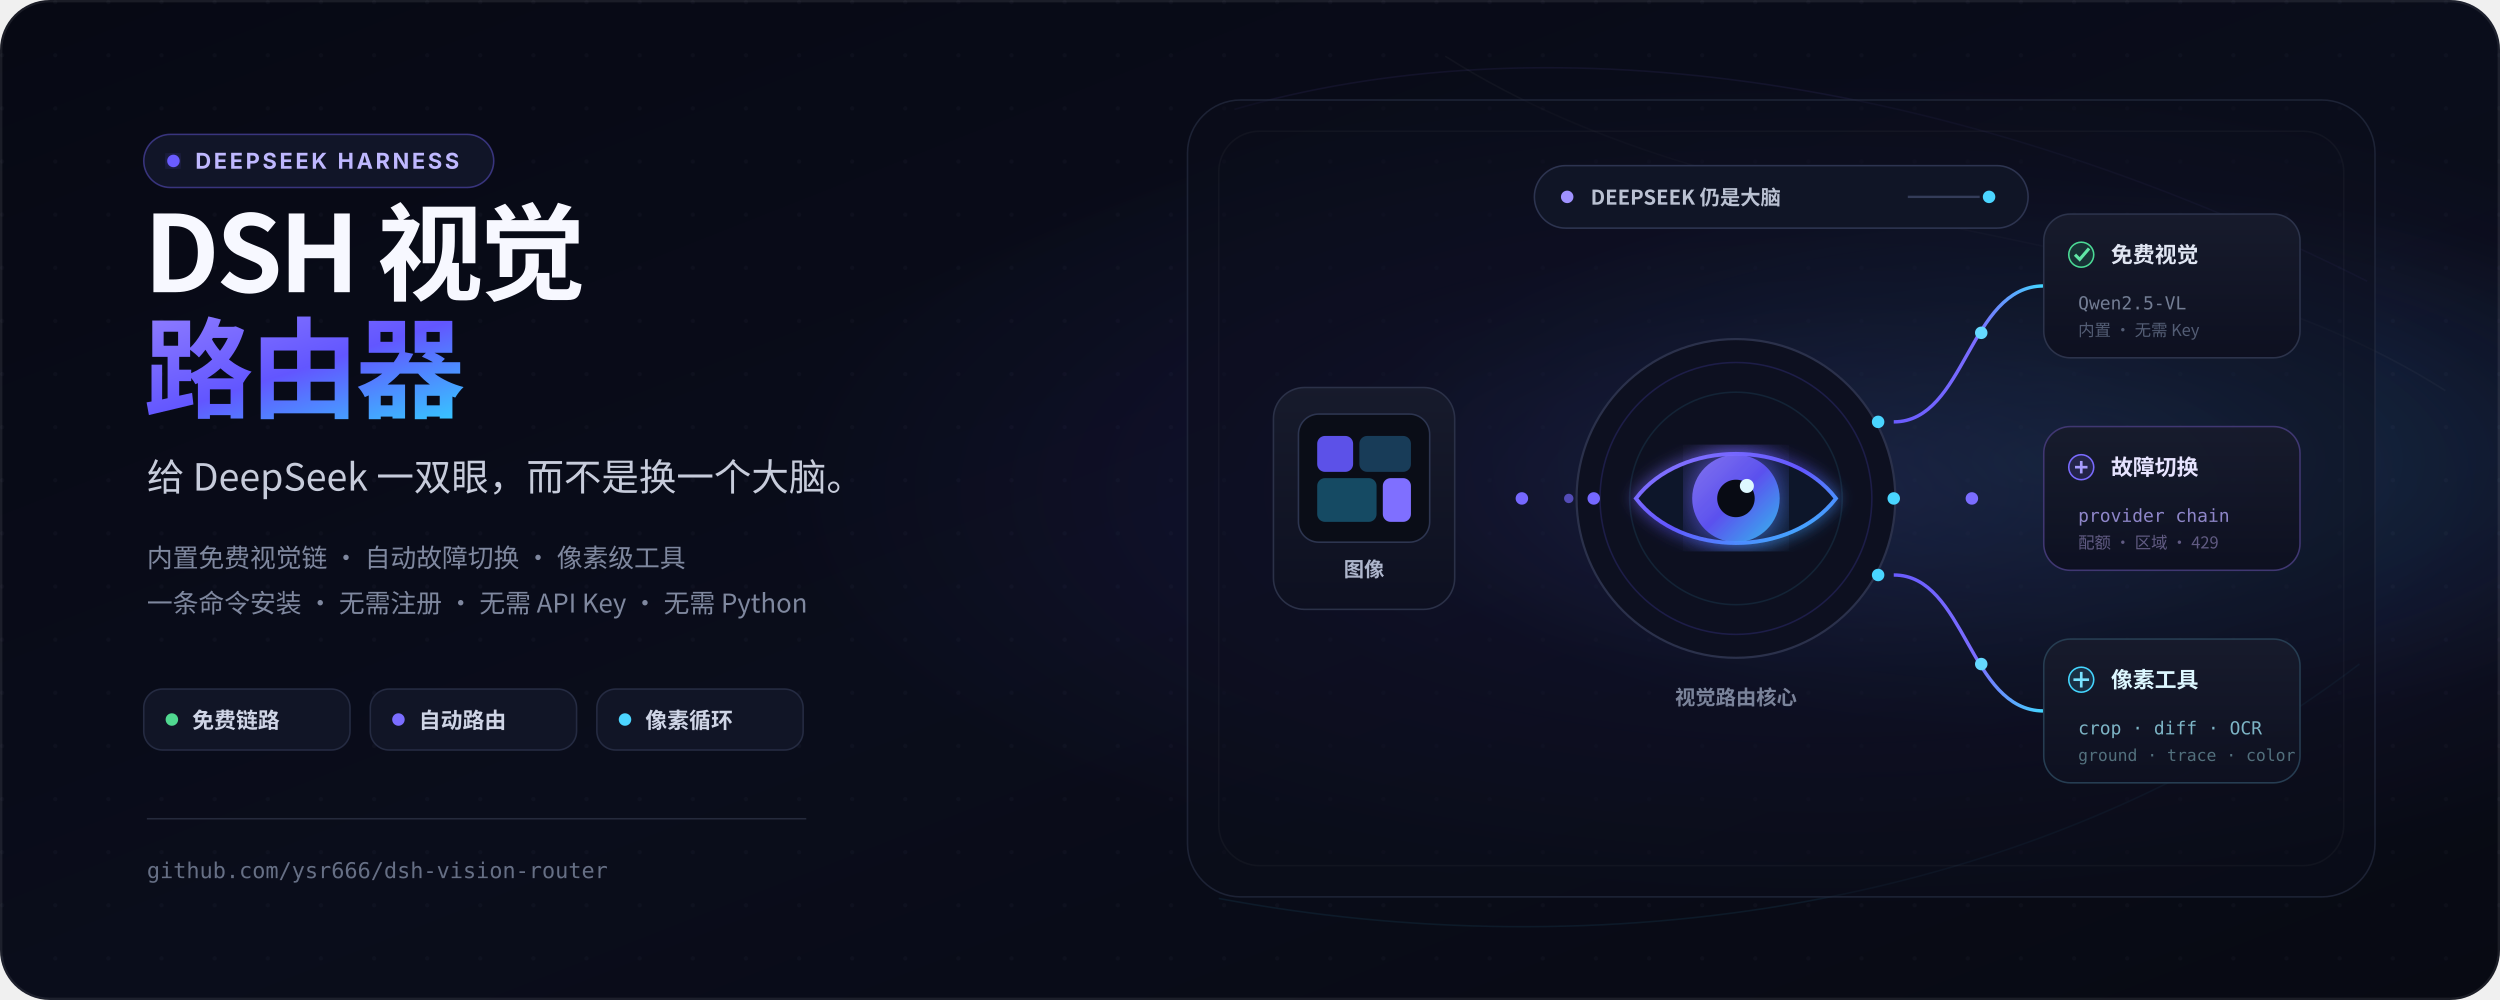
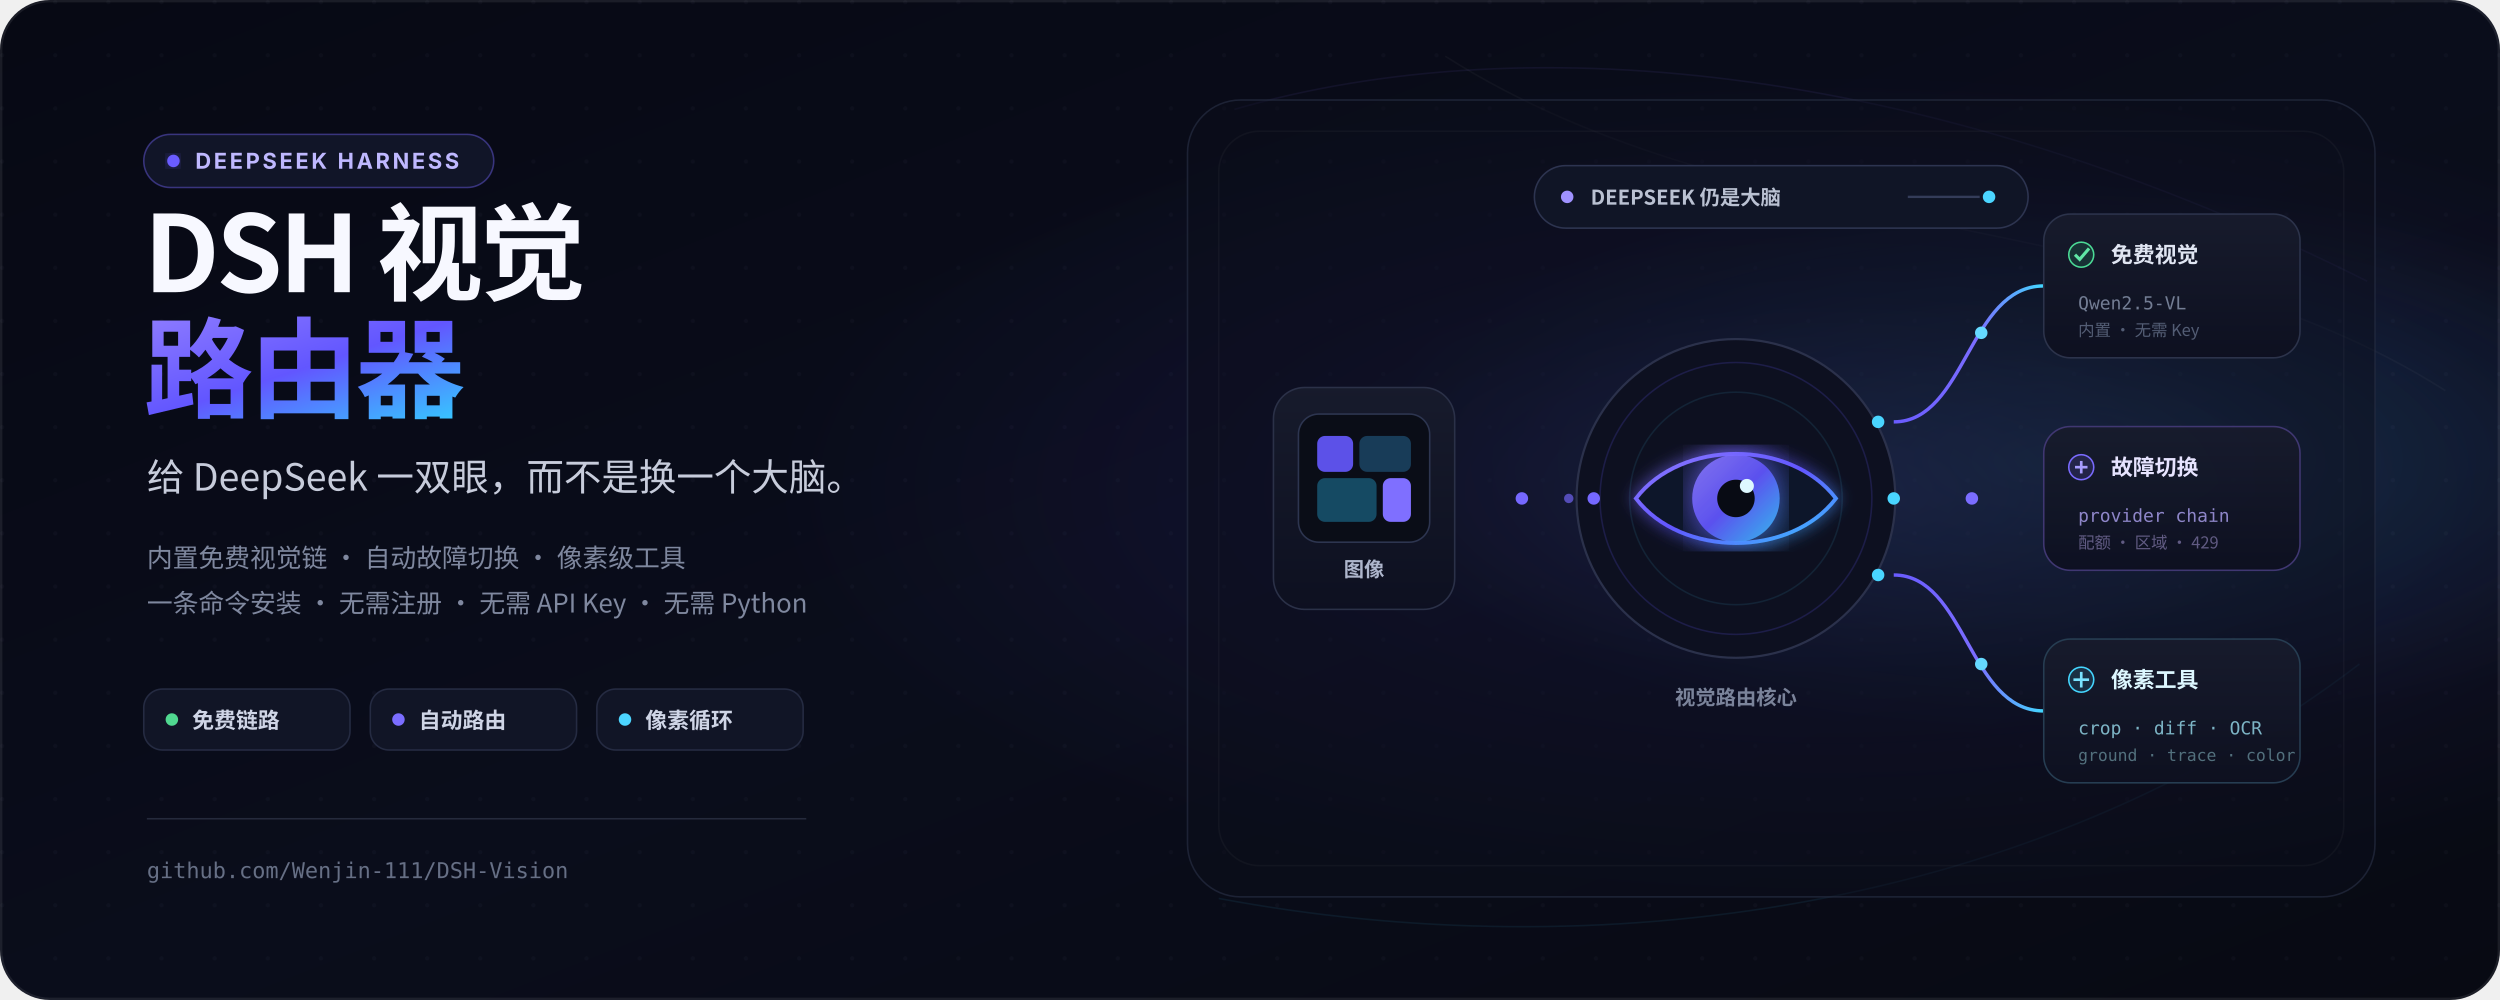
<svg xmlns="http://www.w3.org/2000/svg" width="1600" height="640" viewBox="0 0 1600 640">
  <defs>
    <linearGradient id="bg" x1="0" y1="0" x2="1" y2="1">
      <stop offset="0" stop-color="#070914" />
      <stop offset="0.52" stop-color="#0A0D1B" />
      <stop offset="1" stop-color="#080A13" />
    </linearGradient>
    <radialGradient id="violetGlow" cx="73%" cy="49%" r="42%">
      <stop offset="0" stop-color="#715CFF" stop-opacity=".23" />
      <stop offset=".45" stop-color="#604CFF" stop-opacity=".08" />
      <stop offset="1" stop-color="#604CFF" stop-opacity="0" />
    </radialGradient>
    <radialGradient id="cyanGlow" cx="82%" cy="46%" r="28%">
      <stop offset="0" stop-color="#46D8FF" stop-opacity=".15" />
      <stop offset="1" stop-color="#46D8FF" stop-opacity="0" />
    </radialGradient>
    <linearGradient id="iris" x1="0" y1="0" x2="1" y2="1">
      <stop offset="0" stop-color="#8D7BFF" />
      <stop offset=".5" stop-color="#6256FF" />
      <stop offset="1" stop-color="#36C8FF" />
    </linearGradient>
    <linearGradient id="route" x1="0" y1="0" x2="1" y2="0">
      <stop offset="0" stop-color="#695BFF" />
      <stop offset=".55" stop-color="#7B6DFF" />
      <stop offset="1" stop-color="#42D8FF" />
    </linearGradient>
    <linearGradient id="chip" x1="0" y1="0" x2="0" y2="1">
      <stop offset="0" stop-color="#171B2C" stop-opacity=".95" />
      <stop offset="1" stop-color="#0D1020" stop-opacity=".95" />
    </linearGradient>
    <filter id="glow">
      <feGaussianBlur stdDeviation="5" result="b" />
      <feMerge>
        <feMergeNode in="b" />
        <feMergeNode in="SourceGraphic" />
      </feMerge>
    </filter>
    <filter id="softGlow">
      <feGaussianBlur stdDeviation="12" result="b" />
      <feMerge>
        <feMergeNode in="b" />
        <feMergeNode in="SourceGraphic" />
      </feMerge>
    </filter>
    <pattern id="dots" width="34" height="34" patternUnits="userSpaceOnUse">
      <circle cx="1.4" cy="1.4" r="1.35" fill="#65708A" opacity=".12" />
    </pattern>
  </defs>
  <rect width="1600" height="640" rx="32" fill="url(#bg)" />
  <rect width="1600" height="640" rx="32" fill="url(#dots)" opacity=".45" />
  <rect width="1600" height="640" rx="32" fill="url(#violetGlow)" />
  <rect width="1600" height="640" rx="32" fill="url(#cyanGlow)" />
  <path d="M790 70 C980 15 1240 42 1515 180" fill="none" stroke="#8D7BFF" stroke-opacity=".08" />
  <path d="M780 575 C1020 620 1300 585 1510 425" fill="none" stroke="#47CFFF" stroke-opacity=".08" />
  <path d="M925 36 C1120 160 1380 132 1565 250" fill="none" stroke="#FFFFFF" stroke-opacity=".035" />
  <g transform="translate(92,86)">
    <g>
      <rect x="0" y="0" width="224" height="34" rx="17" fill="#111528" stroke="#7568FF" stroke-opacity=".42" />
      <circle cx="19" cy="17" r="4" fill="#6A5BFF" filter="url(#glow)" />
      <text x="33" y="22" fill="#BFB8FF" font-family="Inter, Arial, sans-serif" font-size="14" font-weight="700" letter-spacing="1.7">DEEPSEEK HARNESS</text>
    </g>
    <text x="0" y="101" fill="#F7F8FF" font-family="PingFang SC, Noto Sans CJK SC, Microsoft YaHei, Inter, Arial, sans-serif" font-size="68" font-weight="800" letter-spacing="-2.2">DSH 视觉</text>
    <text x="0" y="176" fill="url(#iris)" font-family="PingFang SC, Noto Sans CJK SC, Microsoft YaHei, Inter, Arial, sans-serif" font-size="70" font-weight="800" letter-spacing="-2.2">路由器</text>
    <text x="2" y="228" fill="#C7CCDB" font-family="PingFang SC, Noto Sans CJK SC, Microsoft YaHei, Inter, Arial, sans-serif" font-size="24">给 DeepSeek 一双眼，而不是换一个大脑。</text>
    <text x="2" y="277" fill="#7F889F" font-family="PingFang SC, Noto Sans CJK SC, Microsoft YaHei, Inter, Arial, sans-serif" font-size="16.5">内置免费视觉链 · 自动故障切换 · 像素级工具</text>
    <text x="2" y="306" fill="#7F889F" font-family="PingFang SC, Noto Sans CJK SC, Microsoft YaHei, Inter, Arial, sans-serif" font-size="16.5">一条命令安装 · 无需注册 · 无需 API Key · 无需 Python</text>
    <g transform="translate(0,355)" fill="#CFD5E6" font-family="PingFang SC, Noto Sans CJK SC, Microsoft YaHei, Inter, Arial, sans-serif" font-size="14" font-weight="650">
      <g>
        <rect width="132" height="39" rx="12" fill="#111526" stroke="#252B42" />
        <circle cx="18" cy="19.5" r="4" fill="#50D890" />
        <text x="31" y="25">免费链路</text>
      </g>
      <g transform="translate(145,0)">
        <rect width="132" height="39" rx="12" fill="#111526" stroke="#252B42" />
        <circle cx="18" cy="19.5" r="4" fill="#7B6DFF" />
        <text x="31" y="25">自动路由</text>
      </g>
      <g transform="translate(290,0)">
        <rect width="132" height="39" rx="12" fill="#111526" stroke="#252B42" />
        <circle cx="18" cy="19.5" r="4" fill="#4CD5FF" />
        <text x="31" y="25">像素循环</text>
      </g>
    </g>
    <g transform="translate(2,438)">
      <path d="M0 0 H422" stroke="#252A3C" />
-       <text x="0" y="38" fill="#666F85" font-family="ui-monospace, SFMono-Regular, Menlo, monospace" font-size="14">github.com/ysr666/dsh-vision-router</text>
+       <text x="0" y="38" fill="#666F85" font-family="ui-monospace, SFMono-Regular, Menlo, monospace" font-size="14">github.com/Wenjin-111/DSH-Vision</text>
    </g>
  </g>
  <g>
    <rect x="760" y="64" width="760" height="510" rx="34" fill="#0C0F1C" fill-opacity=".45" stroke="#252B40" stroke-opacity=".72" />
    <rect x="780" y="84" width="720" height="470" rx="26" fill="none" stroke="#FFFFFF" stroke-opacity=".035" />
    <g transform="translate(815,248)">
      <rect width="116" height="142" rx="20" fill="url(#chip)" stroke="#2B3148" />
      <rect x="16" y="17" width="84" height="82" rx="13" fill="#0A0D17" stroke="#2D3550" />
      <rect x="28" y="31" width="23" height="23" rx="5" fill="#5C51E8" />
      <rect x="55" y="31" width="33" height="23" rx="5" fill="#183C58" />
      <rect x="28" y="58" width="38" height="28" rx="5" fill="#154A63" />
      <rect x="70" y="58" width="18" height="28" rx="5" fill="#7F6FFF" />
      <text x="58" y="121" text-anchor="middle" fill="#AEB6CC" font-family="PingFang SC, Noto Sans CJK SC, Microsoft YaHei, Inter, Arial, sans-serif" font-size="13" font-weight="700">图像</text>
    </g>
    <path d="M931 319 C978 319 995 319 1032 319" fill="none" stroke="url(#route)" stroke-width="2.7" stroke-linecap="round" filter="url(#glow)" />
    <circle cx="974" cy="319" r="4" fill="#7668FF" />
    <circle cx="1004" cy="319" r="3" fill="#7668FF" opacity=".65" />
    <g transform="translate(1111,319)">
      <circle r="102" fill="#0D1020" stroke="#2B314B" stroke-width="1.4" />
      <circle r="87" fill="none" stroke="#6659FF" stroke-opacity=".18" />
      <circle r="68" fill="none" stroke="#46D7FF" stroke-opacity=".10" />
      <path d="M-64 0 C-35 -38 35 -38 64 0 C35 38 -35 38 -64 0Z" fill="#11162A" stroke="url(#iris)" stroke-width="2.5" filter="url(#glow)" />
      <circle r="28" fill="url(#iris)" opacity=".92" filter="url(#softGlow)" />
      <circle r="12" fill="#080B14" />
      <circle cx="7" cy="-8" r="4.5" fill="#DDF8FF" />
      <circle cx="-91" r="4" fill="#7568FF" />
      <circle cx="91" cy="-49" r="4" fill="#49D5FF" />
      <circle cx="101" r="4" fill="#49D5FF" />
      <circle cx="91" cy="49" r="4" fill="#49D5FF" />
      <text x="0" y="132" text-anchor="middle" fill="#7A839A" font-family="PingFang SC, Noto Sans CJK SC, Microsoft YaHei, Inter, Arial, sans-serif" font-size="13" font-weight="700">视觉路由核心</text>
    </g>
    <path d="M1212 270 C1258 270 1260 183 1308 183" fill="none" stroke="url(#route)" stroke-width="2.2" />
    <path d="M1214 319 C1264 319 1266 319 1308 319" fill="none" stroke="url(#route)" stroke-width="2.2" />
    <path d="M1212 368 C1258 368 1260 455 1308 455" fill="none" stroke="url(#route)" stroke-width="2.2" />
    <circle cx="1268" cy="213" r="4" fill="#65D9FF" />
    <circle cx="1262" cy="319" r="4" fill="#7B6DFF" />
    <circle cx="1268" cy="425" r="4" fill="#65D9FF" />
    <g transform="translate(1308,137)">
      <rect width="164" height="92" rx="17" fill="url(#chip)" stroke="#2C334B" />
      <circle cx="24" cy="26" r="8" fill="#2ED887" fill-opacity=".14" stroke="#4BDB96" />
      <path d="M20 26 l3 3 l6 -7" fill="none" stroke="#60E6A5" stroke-width="2" />
      <text x="43" y="31" fill="#E0E5F2" font-family="PingFang SC, Noto Sans CJK SC, Microsoft YaHei, Inter, Arial, sans-serif" font-size="14" font-weight="700">免费视觉</text>
      <text x="22" y="61" fill="#737D94" font-family="monospace" font-size="11.5">Qwen2.5-VL</text>
      <text x="22" y="78" fill="#535D74" font-family="PingFang SC, Noto Sans CJK SC, Microsoft YaHei, Inter, Arial, sans-serif" font-size="10.5">内置 · 无需 Key</text>
    </g>
    <g transform="translate(1308,273)">
      <rect width="164" height="92" rx="17" fill="url(#chip)" stroke="#403772" />
      <circle cx="24" cy="26" r="8" fill="#7A6BFF" fill-opacity=".15" stroke="#7A6BFF" />
      <path d="M20 26 h8 M24 22 v8" stroke="#A79DFF" stroke-width="1.7" />
      <text x="43" y="31" fill="#E7E4FF" font-family="PingFang SC, Noto Sans CJK SC, Microsoft YaHei, Inter, Arial, sans-serif" font-size="14" font-weight="700">故障切换</text>
      <text x="22" y="61" fill="#8E86C9" font-family="monospace" font-size="11.5">provider chain</text>
      <text x="22" y="78" fill="#615B83" font-family="PingFang SC, Noto Sans CJK SC, Microsoft YaHei, Inter, Arial, sans-serif" font-size="10.5">配额 · 区域 · 429</text>
    </g>
    <g transform="translate(1308,409)">
      <rect width="164" height="92" rx="17" fill="url(#chip)" stroke="#263D52" />
      <circle cx="24" cy="26" r="8" fill="#43D6FF" fill-opacity=".13" stroke="#44D6FF" />
      <path d="M19 26 h10 M24 21 v10" stroke="#7AE3FF" stroke-width="1.7" />
      <text x="43" y="31" fill="#DDF7FF" font-family="PingFang SC, Noto Sans CJK SC, Microsoft YaHei, Inter, Arial, sans-serif" font-size="14" font-weight="700">像素工具</text>
      <text x="22" y="61" fill="#7DB5C6" font-family="monospace" font-size="11.5">crop · diff · OCR</text>
      <text x="22" y="78" fill="#52707D" font-family="monospace" font-size="10.5">ground · trace · color</text>
    </g>
    <g transform="translate(982,106)">
      <rect width="316" height="40" rx="20" fill="#101526" stroke="#2D3450" />
      <circle cx="21" cy="20" r="4" fill="#A092FF" />
      <text x="36" y="25" fill="#BAC1D2" font-family="PingFang SC, Noto Sans CJK SC, Microsoft YaHei, Inter, Arial, sans-serif" font-size="13" font-weight="650">DEEPSEEK 仍是大脑</text>
      <path d="M239 20 h46" stroke="#343C59" stroke-width="1.5" />
      <circle cx="291" cy="20" r="4" fill="#4BD5FF" />
    </g>
  </g>
  <rect x=".75" y=".75" width="1598.5" height="638.5" rx="31.25" fill="none" stroke="#FFFFFF" stroke-opacity=".08" stroke-width="1.5" />
</svg>
